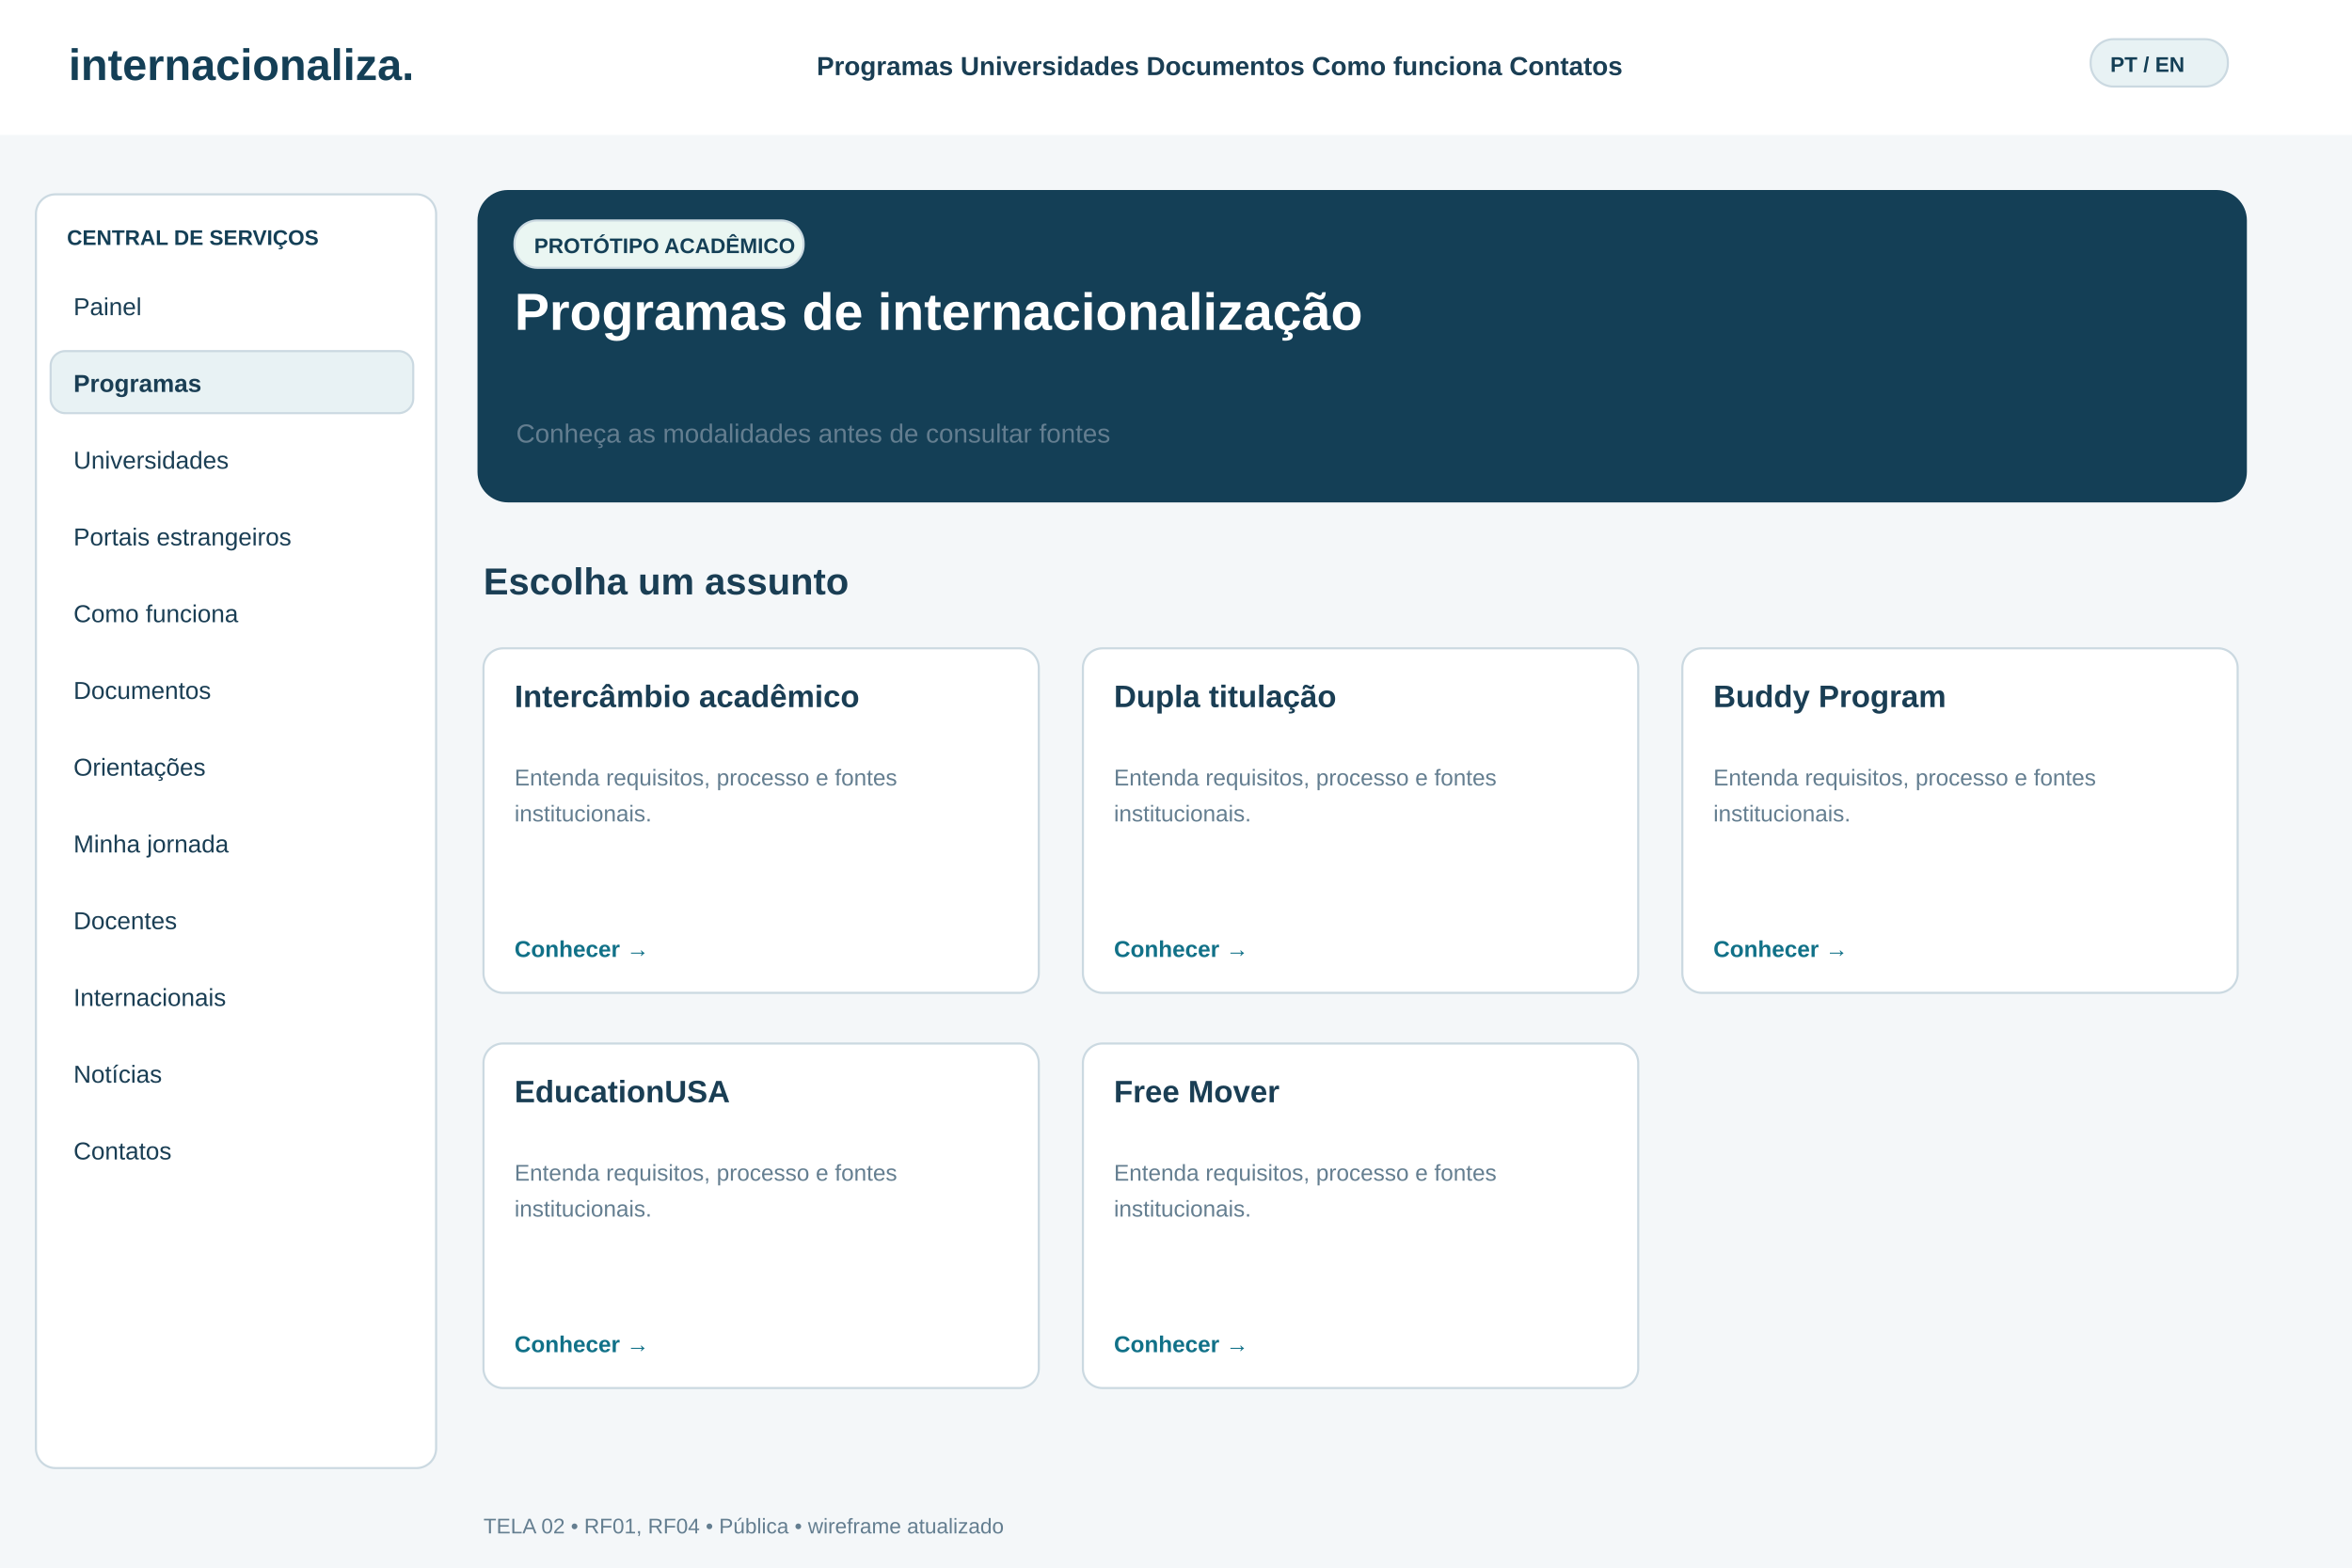
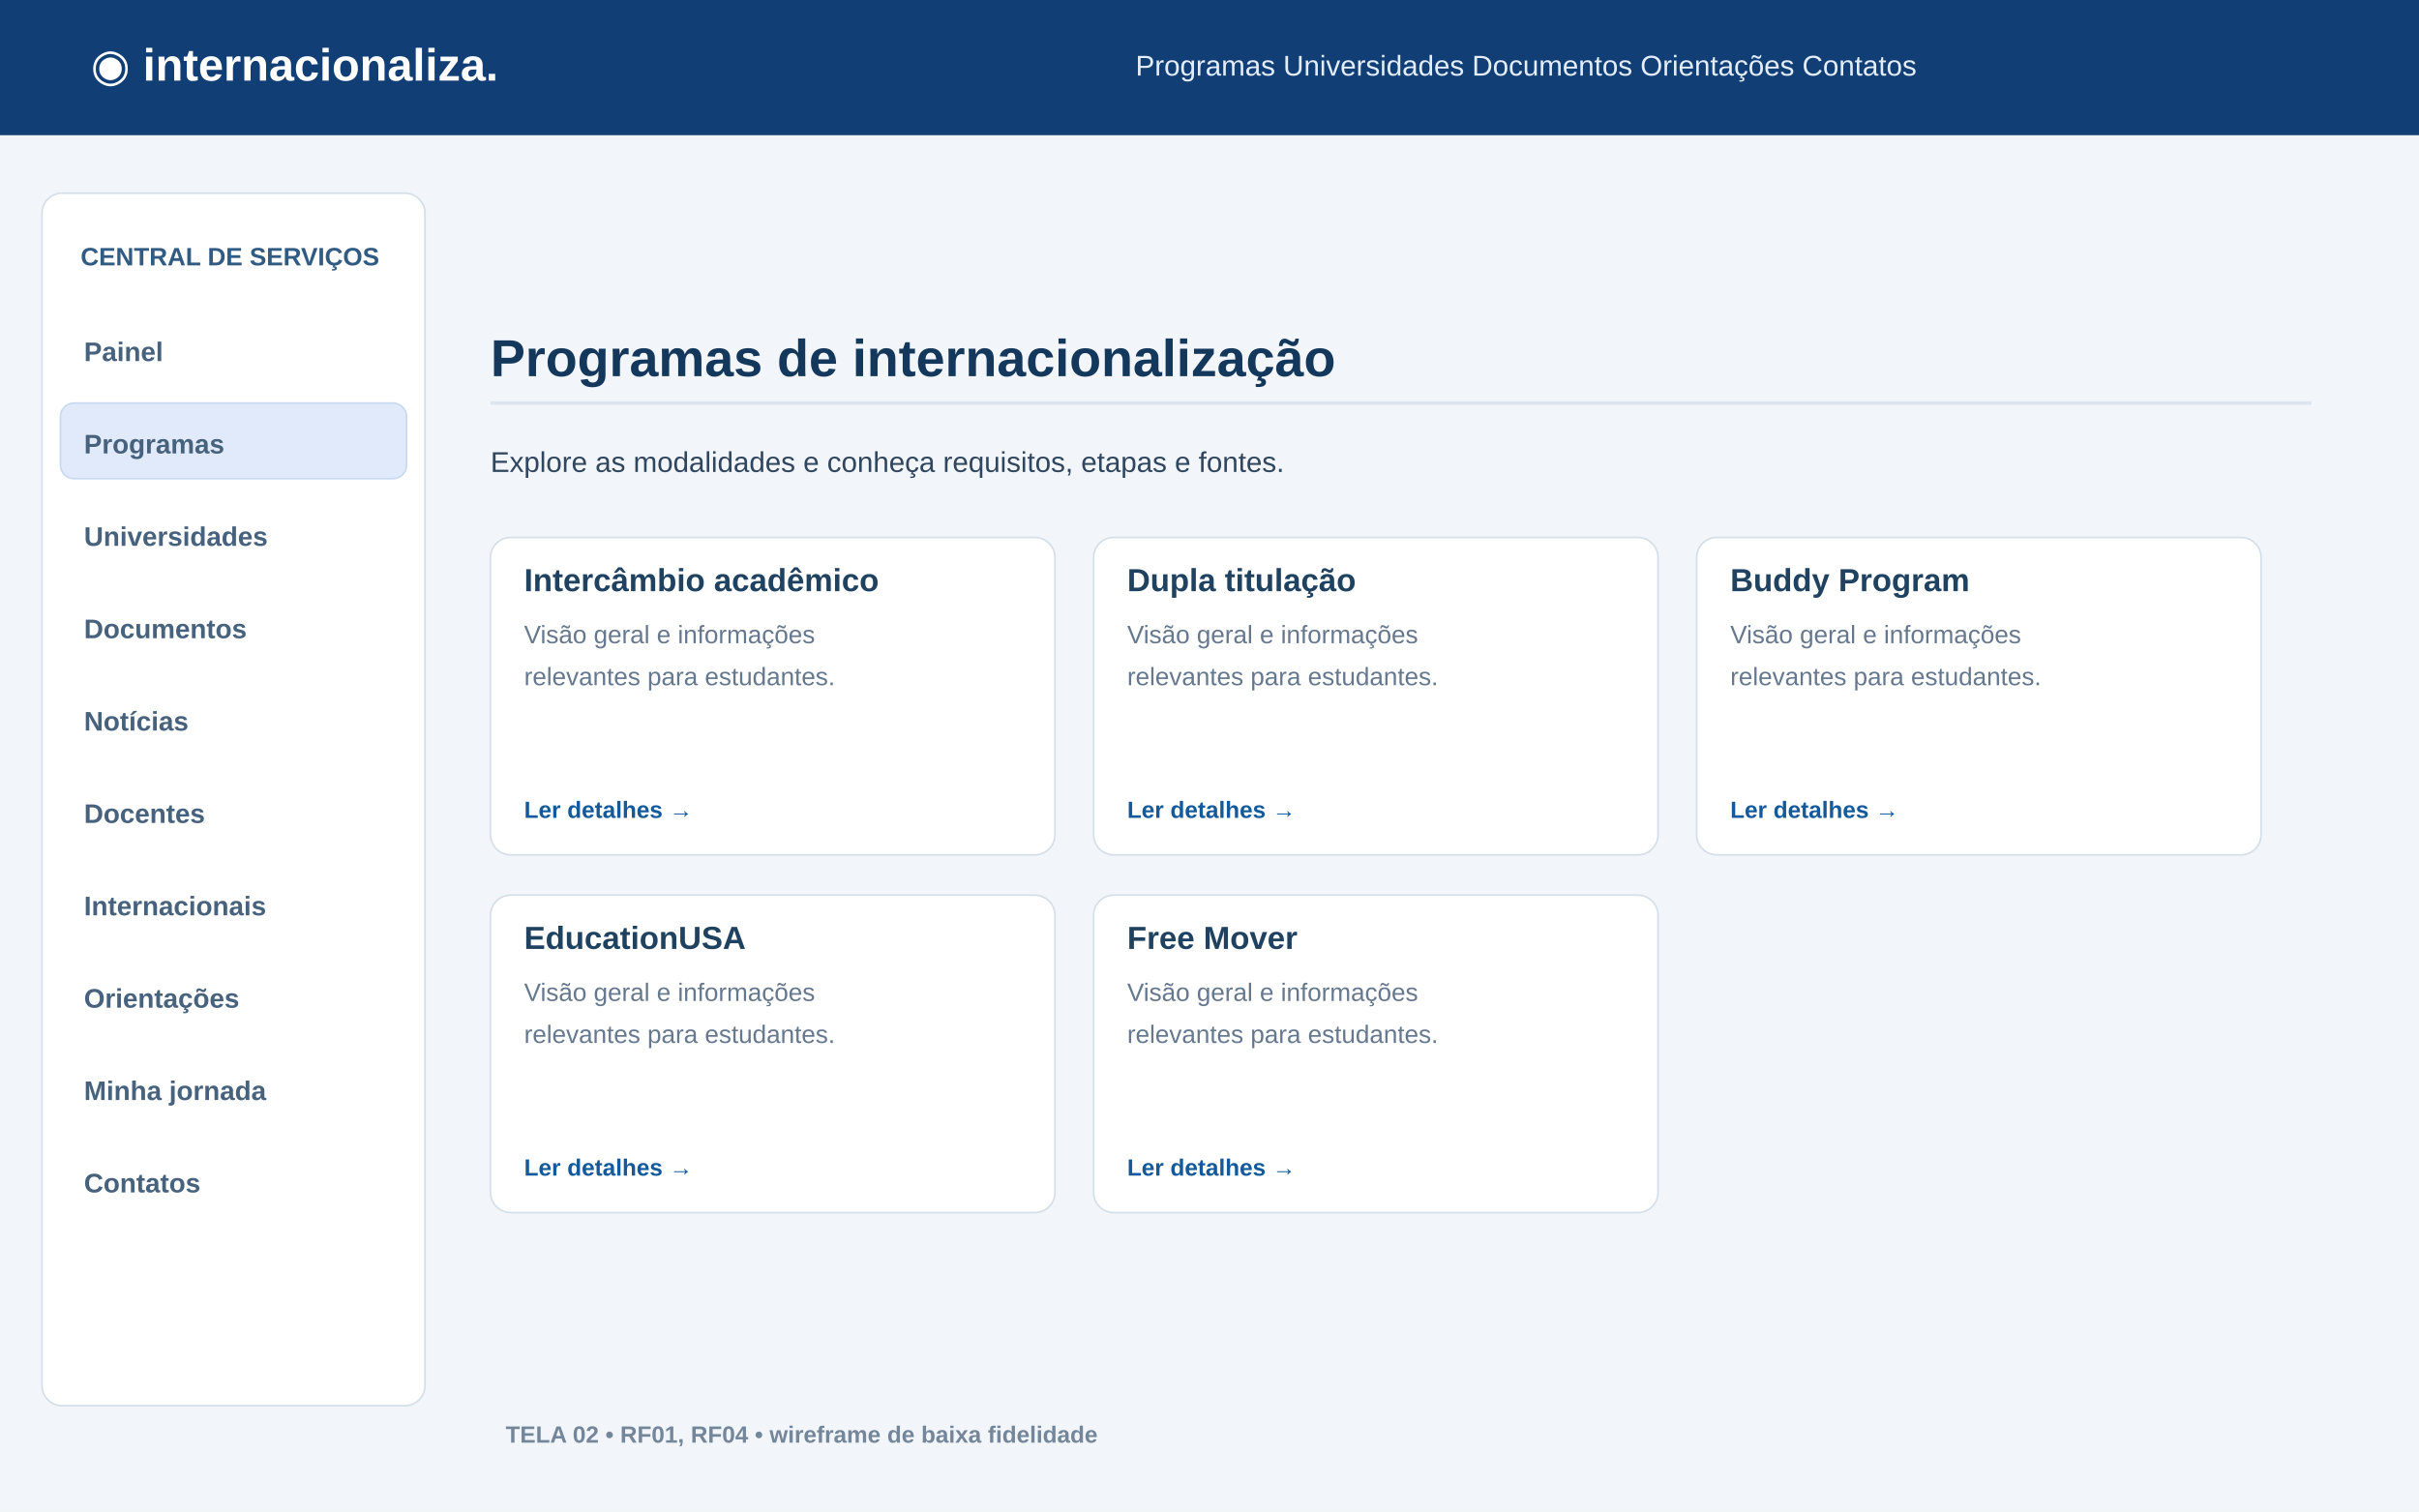
- <svg xmlns="http://www.w3.org/2000/svg" viewBox="0 0 1440 960" role="img" aria-labelledby="title desc">
-   <rect x="0" y="0" width="1440" height="960" rx="0" fill="#F4F7F9" stroke="#F4F7F9" stroke-width="1.3" />
-   <rect x="0" y="0" width="1440" height="82" rx="0" fill="#FFFFFF" stroke="#FFFFFF" stroke-width="1.3" />
-   <text x="42" y="49" fill="#143F56" font-size="27" font-weight="700" font-family="Arial, Helvetica, sans-serif">internacionaliza.</text>
-   <text x="500" y="46" fill="#1A3E54" font-size="16" font-weight="700" font-family="Arial, Helvetica, sans-serif">Programas    Universidades    Documentos    Como funciona    Contatos</text>
-   <rect x="1280" y="24" width="84" height="29" rx="14" fill="#E8F2F4" stroke="#CBD9E1" stroke-width="1.3" />
-   <text x="1292" y="44" fill="#143F56" font-size="13" font-weight="700" font-family="Arial, Helvetica, sans-serif">PT / EN</text>
-   <rect x="22" y="119" width="245" height="780" rx="12" fill="#FFFFFF" stroke="#CBD9E1" stroke-width="1.3" />
-   <text x="41" y="150" fill="#143F56" font-size="13" font-weight="700" font-family="Arial, Helvetica, sans-serif">CENTRAL DE SERVIÇOS</text>
-   <text x="45" y="193" fill="#1A3E54" font-size="15" font-weight="400" font-family="Arial, Helvetica, sans-serif">Painel</text>
-   <rect x="31" y="215" width="222" height="38" rx="9" fill="#E8F2F4" stroke="#CBD9E1" stroke-width="1.3" />
-   <text x="45" y="240" fill="#1A3E54" font-size="15" font-weight="700" font-family="Arial, Helvetica, sans-serif">Programas</text>
-   <text x="45" y="287" fill="#1A3E54" font-size="15" font-weight="400" font-family="Arial, Helvetica, sans-serif">Universidades</text>
-   <text x="45" y="334" fill="#1A3E54" font-size="15" font-weight="400" font-family="Arial, Helvetica, sans-serif">Portais estrangeiros</text>
-   <text x="45" y="381" fill="#1A3E54" font-size="15" font-weight="400" font-family="Arial, Helvetica, sans-serif">Como funciona</text>
-   <text x="45" y="428" fill="#1A3E54" font-size="15" font-weight="400" font-family="Arial, Helvetica, sans-serif">Documentos</text>
-   <text x="45" y="475" fill="#1A3E54" font-size="15" font-weight="400" font-family="Arial, Helvetica, sans-serif">Orientações</text>
-   <text x="45" y="522" fill="#1A3E54" font-size="15" font-weight="400" font-family="Arial, Helvetica, sans-serif">Minha jornada</text>
-   <text x="45" y="569" fill="#1A3E54" font-size="15" font-weight="400" font-family="Arial, Helvetica, sans-serif">Docentes</text>
-   <text x="45" y="616" fill="#1A3E54" font-size="15" font-weight="400" font-family="Arial, Helvetica, sans-serif">Internacionais</text>
-   <text x="45" y="663" fill="#1A3E54" font-size="15" font-weight="400" font-family="Arial, Helvetica, sans-serif">Notícias</text>
-   <text x="45" y="710" fill="#1A3E54" font-size="15" font-weight="400" font-family="Arial, Helvetica, sans-serif">Contatos</text>
-   <rect x="293" y="117" width="1082" height="190" rx="18" fill="#143F56" stroke="#143F56" stroke-width="1.3" />
-   <rect x="315" y="135" width="177" height="29" rx="14" fill="#EAF6F2" stroke="#CBD9E1" stroke-width="1.3" />
-   <text x="327" y="155" fill="#143F56" font-size="13" font-weight="700" font-family="Arial, Helvetica, sans-serif">PROTÓTIPO ACADÊMICO</text>
-   <text x="315" y="202" fill="#FFFFFF" font-size="32" font-weight="700" font-family="Arial, Helvetica, sans-serif">Programas de internacionalização</text>
-   <text x="316" y="271" fill="#647E90" font-size="16" font-weight="400" font-family="Arial, Helvetica, sans-serif">Conheça as modalidades antes de consultar fontes</text>
-   <text x="296" y="364" fill="#1A3E54" font-size="23" font-weight="700" font-family="Arial, Helvetica, sans-serif">Escolha um assunto</text>
-   <rect x="296" y="397" width="340" height="211" rx="12" fill="#FFFFFF" stroke="#CBD9E1" stroke-width="1.3" />
-   <text x="315" y="433" fill="#1A3E54" font-size="19" font-weight="700" font-family="Arial, Helvetica, sans-serif">Intercâmbio acadêmico</text>
-   <text x="315" y="481" fill="#647E90" font-size="14" font-weight="400" font-family="Arial, Helvetica, sans-serif">Entenda requisitos, processo e fontes</text>
-   <text x="315" y="503" fill="#647E90" font-size="14" font-weight="400" font-family="Arial, Helvetica, sans-serif">institucionais.</text>
-   <text x="315" y="586" fill="#117188" font-size="14" font-weight="700" font-family="Arial, Helvetica, sans-serif">Conhecer →</text>
-   <rect x="663" y="397" width="340" height="211" rx="12" fill="#FFFFFF" stroke="#CBD9E1" stroke-width="1.3" />
-   <text x="682" y="433" fill="#1A3E54" font-size="19" font-weight="700" font-family="Arial, Helvetica, sans-serif">Dupla titulação</text>
-   <text x="682" y="481" fill="#647E90" font-size="14" font-weight="400" font-family="Arial, Helvetica, sans-serif">Entenda requisitos, processo e fontes</text>
-   <text x="682" y="503" fill="#647E90" font-size="14" font-weight="400" font-family="Arial, Helvetica, sans-serif">institucionais.</text>
-   <text x="682" y="586" fill="#117188" font-size="14" font-weight="700" font-family="Arial, Helvetica, sans-serif">Conhecer →</text>
-   <rect x="1030" y="397" width="340" height="211" rx="12" fill="#FFFFFF" stroke="#CBD9E1" stroke-width="1.3" />
-   <text x="1049" y="433" fill="#1A3E54" font-size="19" font-weight="700" font-family="Arial, Helvetica, sans-serif">Buddy Program</text>
-   <text x="1049" y="481" fill="#647E90" font-size="14" font-weight="400" font-family="Arial, Helvetica, sans-serif">Entenda requisitos, processo e fontes</text>
-   <text x="1049" y="503" fill="#647E90" font-size="14" font-weight="400" font-family="Arial, Helvetica, sans-serif">institucionais.</text>
-   <text x="1049" y="586" fill="#117188" font-size="14" font-weight="700" font-family="Arial, Helvetica, sans-serif">Conhecer →</text>
-   <rect x="296" y="639" width="340" height="211" rx="12" fill="#FFFFFF" stroke="#CBD9E1" stroke-width="1.3" />
-   <text x="315" y="675" fill="#1A3E54" font-size="19" font-weight="700" font-family="Arial, Helvetica, sans-serif">EducationUSA</text>
-   <text x="315" y="723" fill="#647E90" font-size="14" font-weight="400" font-family="Arial, Helvetica, sans-serif">Entenda requisitos, processo e fontes</text>
-   <text x="315" y="745" fill="#647E90" font-size="14" font-weight="400" font-family="Arial, Helvetica, sans-serif">institucionais.</text>
-   <text x="315" y="828" fill="#117188" font-size="14" font-weight="700" font-family="Arial, Helvetica, sans-serif">Conhecer →</text>
-   <rect x="663" y="639" width="340" height="211" rx="12" fill="#FFFFFF" stroke="#CBD9E1" stroke-width="1.3" />
-   <text x="682" y="675" fill="#1A3E54" font-size="19" font-weight="700" font-family="Arial, Helvetica, sans-serif">Free Mover</text>
-   <text x="682" y="723" fill="#647E90" font-size="14" font-weight="400" font-family="Arial, Helvetica, sans-serif">Entenda requisitos, processo e fontes</text>
-   <text x="682" y="745" fill="#647E90" font-size="14" font-weight="400" font-family="Arial, Helvetica, sans-serif">institucionais.</text>
-   <text x="682" y="828" fill="#117188" font-size="14" font-weight="700" font-family="Arial, Helvetica, sans-serif">Conhecer →</text>
-   <text x="296" y="939" font-family="Arial,Helvetica,sans-serif" font-size="13" fill="#647E90">TELA 02  •  RF01, RF04  •  Pública  •  wireframe atualizado</text>
+ <svg xmlns="http://www.w3.org/2000/svg" viewBox="0 0 1440 900" role="img" aria-labelledby="title desc">
+   <rect width="1440" height="900" fill="#f2f5f9" />
+   <rect x="0" y="0" width="1440" height="80" rx="0" fill="#113e75" stroke="#113e75" stroke-width="1" />
+   <text x="54" y="48" font-family="Arial,Helvetica,sans-serif" font-size="27" font-weight="800" fill="#fff">◉ internacionaliza.</text>
+   <text x="676" y="45" font-family="Arial,Helvetica,sans-serif" font-size="17" font-weight="400" fill="#e3edfb">Programas   Universidades   Documentos   Orientações   Contatos</text>
+   <rect x="25" y="115" width="228" height="722" rx="12" fill="#fff" stroke="#d5dfe9" stroke-width="1" />
+   <text x="48" y="158" font-family="Arial,Helvetica,sans-serif" font-size="15" font-weight="800" fill="#315b82">CENTRAL DE SERVIÇOS</text>
+   <text x="50" y="215" font-family="Arial,Helvetica,sans-serif" font-size="16" font-weight="600" fill="#47627d">Painel</text>
+   <rect x="36" y="240" width="206" height="45" rx="8" fill="#e1eafa" stroke="#c9daf0" stroke-width="1" />
+   <text x="50" y="270" font-family="Arial,Helvetica,sans-serif" font-size="16" font-weight="600" fill="#47627d">Programas</text>
+   <text x="50" y="325" font-family="Arial,Helvetica,sans-serif" font-size="16" font-weight="600" fill="#47627d">Universidades</text>
+   <text x="50" y="380" font-family="Arial,Helvetica,sans-serif" font-size="16" font-weight="600" fill="#47627d">Documentos</text>
+   <text x="50" y="435" font-family="Arial,Helvetica,sans-serif" font-size="16" font-weight="600" fill="#47627d">Notícias</text>
+   <text x="50" y="490" font-family="Arial,Helvetica,sans-serif" font-size="16" font-weight="600" fill="#47627d">Docentes</text>
+   <text x="50" y="545" font-family="Arial,Helvetica,sans-serif" font-size="16" font-weight="600" fill="#47627d">Internacionais</text>
+   <text x="50" y="600" font-family="Arial,Helvetica,sans-serif" font-size="16" font-weight="600" fill="#47627d">Orientações</text>
+   <text x="50" y="655" font-family="Arial,Helvetica,sans-serif" font-size="16" font-weight="600" fill="#47627d">Minha jornada</text>
+   <text x="50" y="710" font-family="Arial,Helvetica,sans-serif" font-size="16" font-weight="600" fill="#47627d">Contatos</text>
+   <text x="292" y="224" font-family="Arial,Helvetica,sans-serif" font-size="31" font-weight="700" fill="#14385b">Programas de internacionalização</text>
+   <line x1="292" y1="240" x2="1376" y2="240" stroke="#dce4ee" stroke-width="2" />
+   <text x="292" y="281" font-family="Arial,Helvetica,sans-serif" font-size="17" font-weight="400" fill="#30465e">Explore as modalidades e conheça requisitos, etapas e fontes.</text>
+   <rect x="292" y="320" width="336" height="189" rx="12" fill="#fff" stroke="#d5dfe9" stroke-width="1" />
+   <text x="312" y="352" font-family="Arial,Helvetica,sans-serif" font-size="19" font-weight="700" fill="#204261">Intercâmbio acadêmico</text>
+   <text x="312" y="383" font-family="Arial,Helvetica,sans-serif" font-size="15" font-weight="400" fill="#65788e">Visão geral e informações</text>
+   <text x="312" y="408" font-family="Arial,Helvetica,sans-serif" font-size="15" font-weight="400" fill="#65788e">relevantes para estudantes.</text>
+   <text x="312" y="487" font-family="Arial,Helvetica,sans-serif" font-size="14" font-weight="700" fill="#145a9b">Ler detalhes →</text>
+   <rect x="651" y="320" width="336" height="189" rx="12" fill="#fff" stroke="#d5dfe9" stroke-width="1" />
+   <text x="671" y="352" font-family="Arial,Helvetica,sans-serif" font-size="19" font-weight="700" fill="#204261">Dupla titulação</text>
+   <text x="671" y="383" font-family="Arial,Helvetica,sans-serif" font-size="15" font-weight="400" fill="#65788e">Visão geral e informações</text>
+   <text x="671" y="408" font-family="Arial,Helvetica,sans-serif" font-size="15" font-weight="400" fill="#65788e">relevantes para estudantes.</text>
+   <text x="671" y="487" font-family="Arial,Helvetica,sans-serif" font-size="14" font-weight="700" fill="#145a9b">Ler detalhes →</text>
+   <rect x="1010" y="320" width="336" height="189" rx="12" fill="#fff" stroke="#d5dfe9" stroke-width="1" />
+   <text x="1030" y="352" font-family="Arial,Helvetica,sans-serif" font-size="19" font-weight="700" fill="#204261">Buddy Program</text>
+   <text x="1030" y="383" font-family="Arial,Helvetica,sans-serif" font-size="15" font-weight="400" fill="#65788e">Visão geral e informações</text>
+   <text x="1030" y="408" font-family="Arial,Helvetica,sans-serif" font-size="15" font-weight="400" fill="#65788e">relevantes para estudantes.</text>
+   <text x="1030" y="487" font-family="Arial,Helvetica,sans-serif" font-size="14" font-weight="700" fill="#145a9b">Ler detalhes →</text>
+   <rect x="292" y="533" width="336" height="189" rx="12" fill="#fff" stroke="#d5dfe9" stroke-width="1" />
+   <text x="312" y="565" font-family="Arial,Helvetica,sans-serif" font-size="19" font-weight="700" fill="#204261">EducationUSA</text>
+   <text x="312" y="596" font-family="Arial,Helvetica,sans-serif" font-size="15" font-weight="400" fill="#65788e">Visão geral e informações</text>
+   <text x="312" y="621" font-family="Arial,Helvetica,sans-serif" font-size="15" font-weight="400" fill="#65788e">relevantes para estudantes.</text>
+   <text x="312" y="700" font-family="Arial,Helvetica,sans-serif" font-size="14" font-weight="700" fill="#145a9b">Ler detalhes →</text>
+   <rect x="651" y="533" width="336" height="189" rx="12" fill="#fff" stroke="#d5dfe9" stroke-width="1" />
+   <text x="671" y="565" font-family="Arial,Helvetica,sans-serif" font-size="19" font-weight="700" fill="#204261">Free Mover</text>
+   <text x="671" y="596" font-family="Arial,Helvetica,sans-serif" font-size="15" font-weight="400" fill="#65788e">Visão geral e informações</text>
+   <text x="671" y="621" font-family="Arial,Helvetica,sans-serif" font-size="15" font-weight="400" fill="#65788e">relevantes para estudantes.</text>
+   <text x="671" y="700" font-family="Arial,Helvetica,sans-serif" font-size="14" font-weight="700" fill="#145a9b">Ler detalhes →</text>
+   <text x="301" y="859" font-family="Arial,Helvetica,sans-serif" font-size="14" font-weight="600" fill="#74869a">TELA 02  •  RF01, RF04  •  wireframe de baixa fidelidade</text>
</svg>
